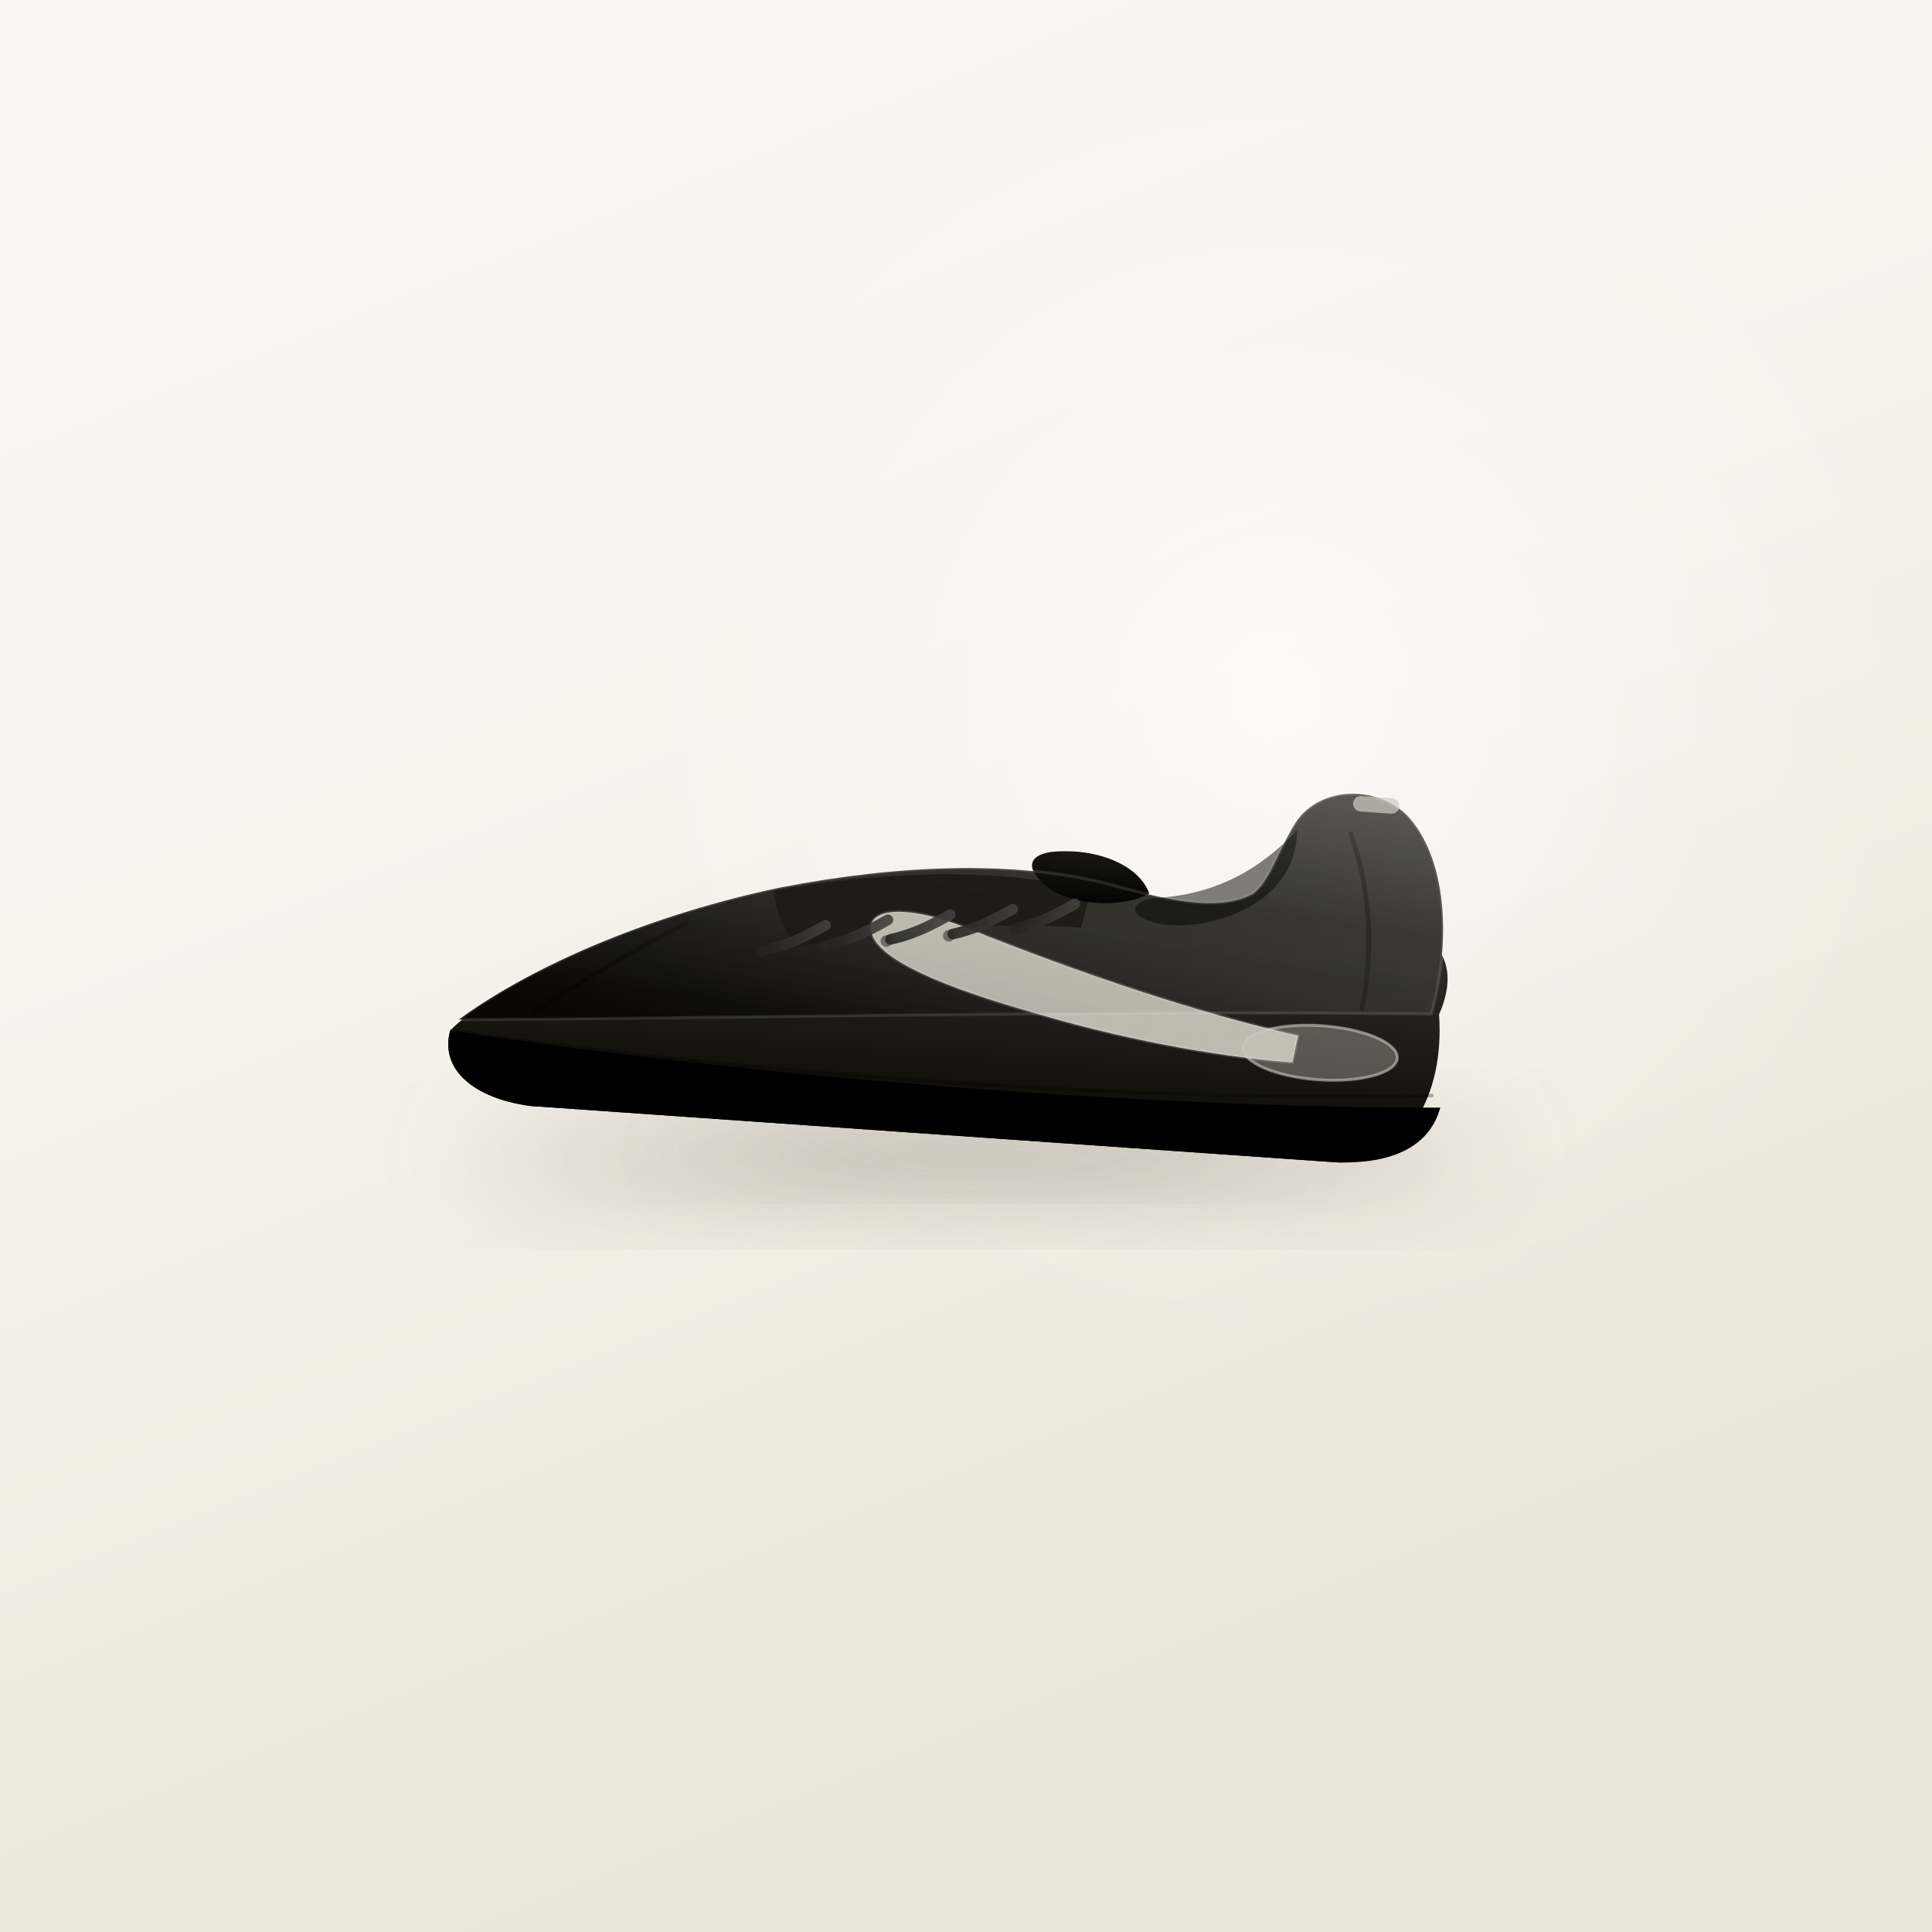
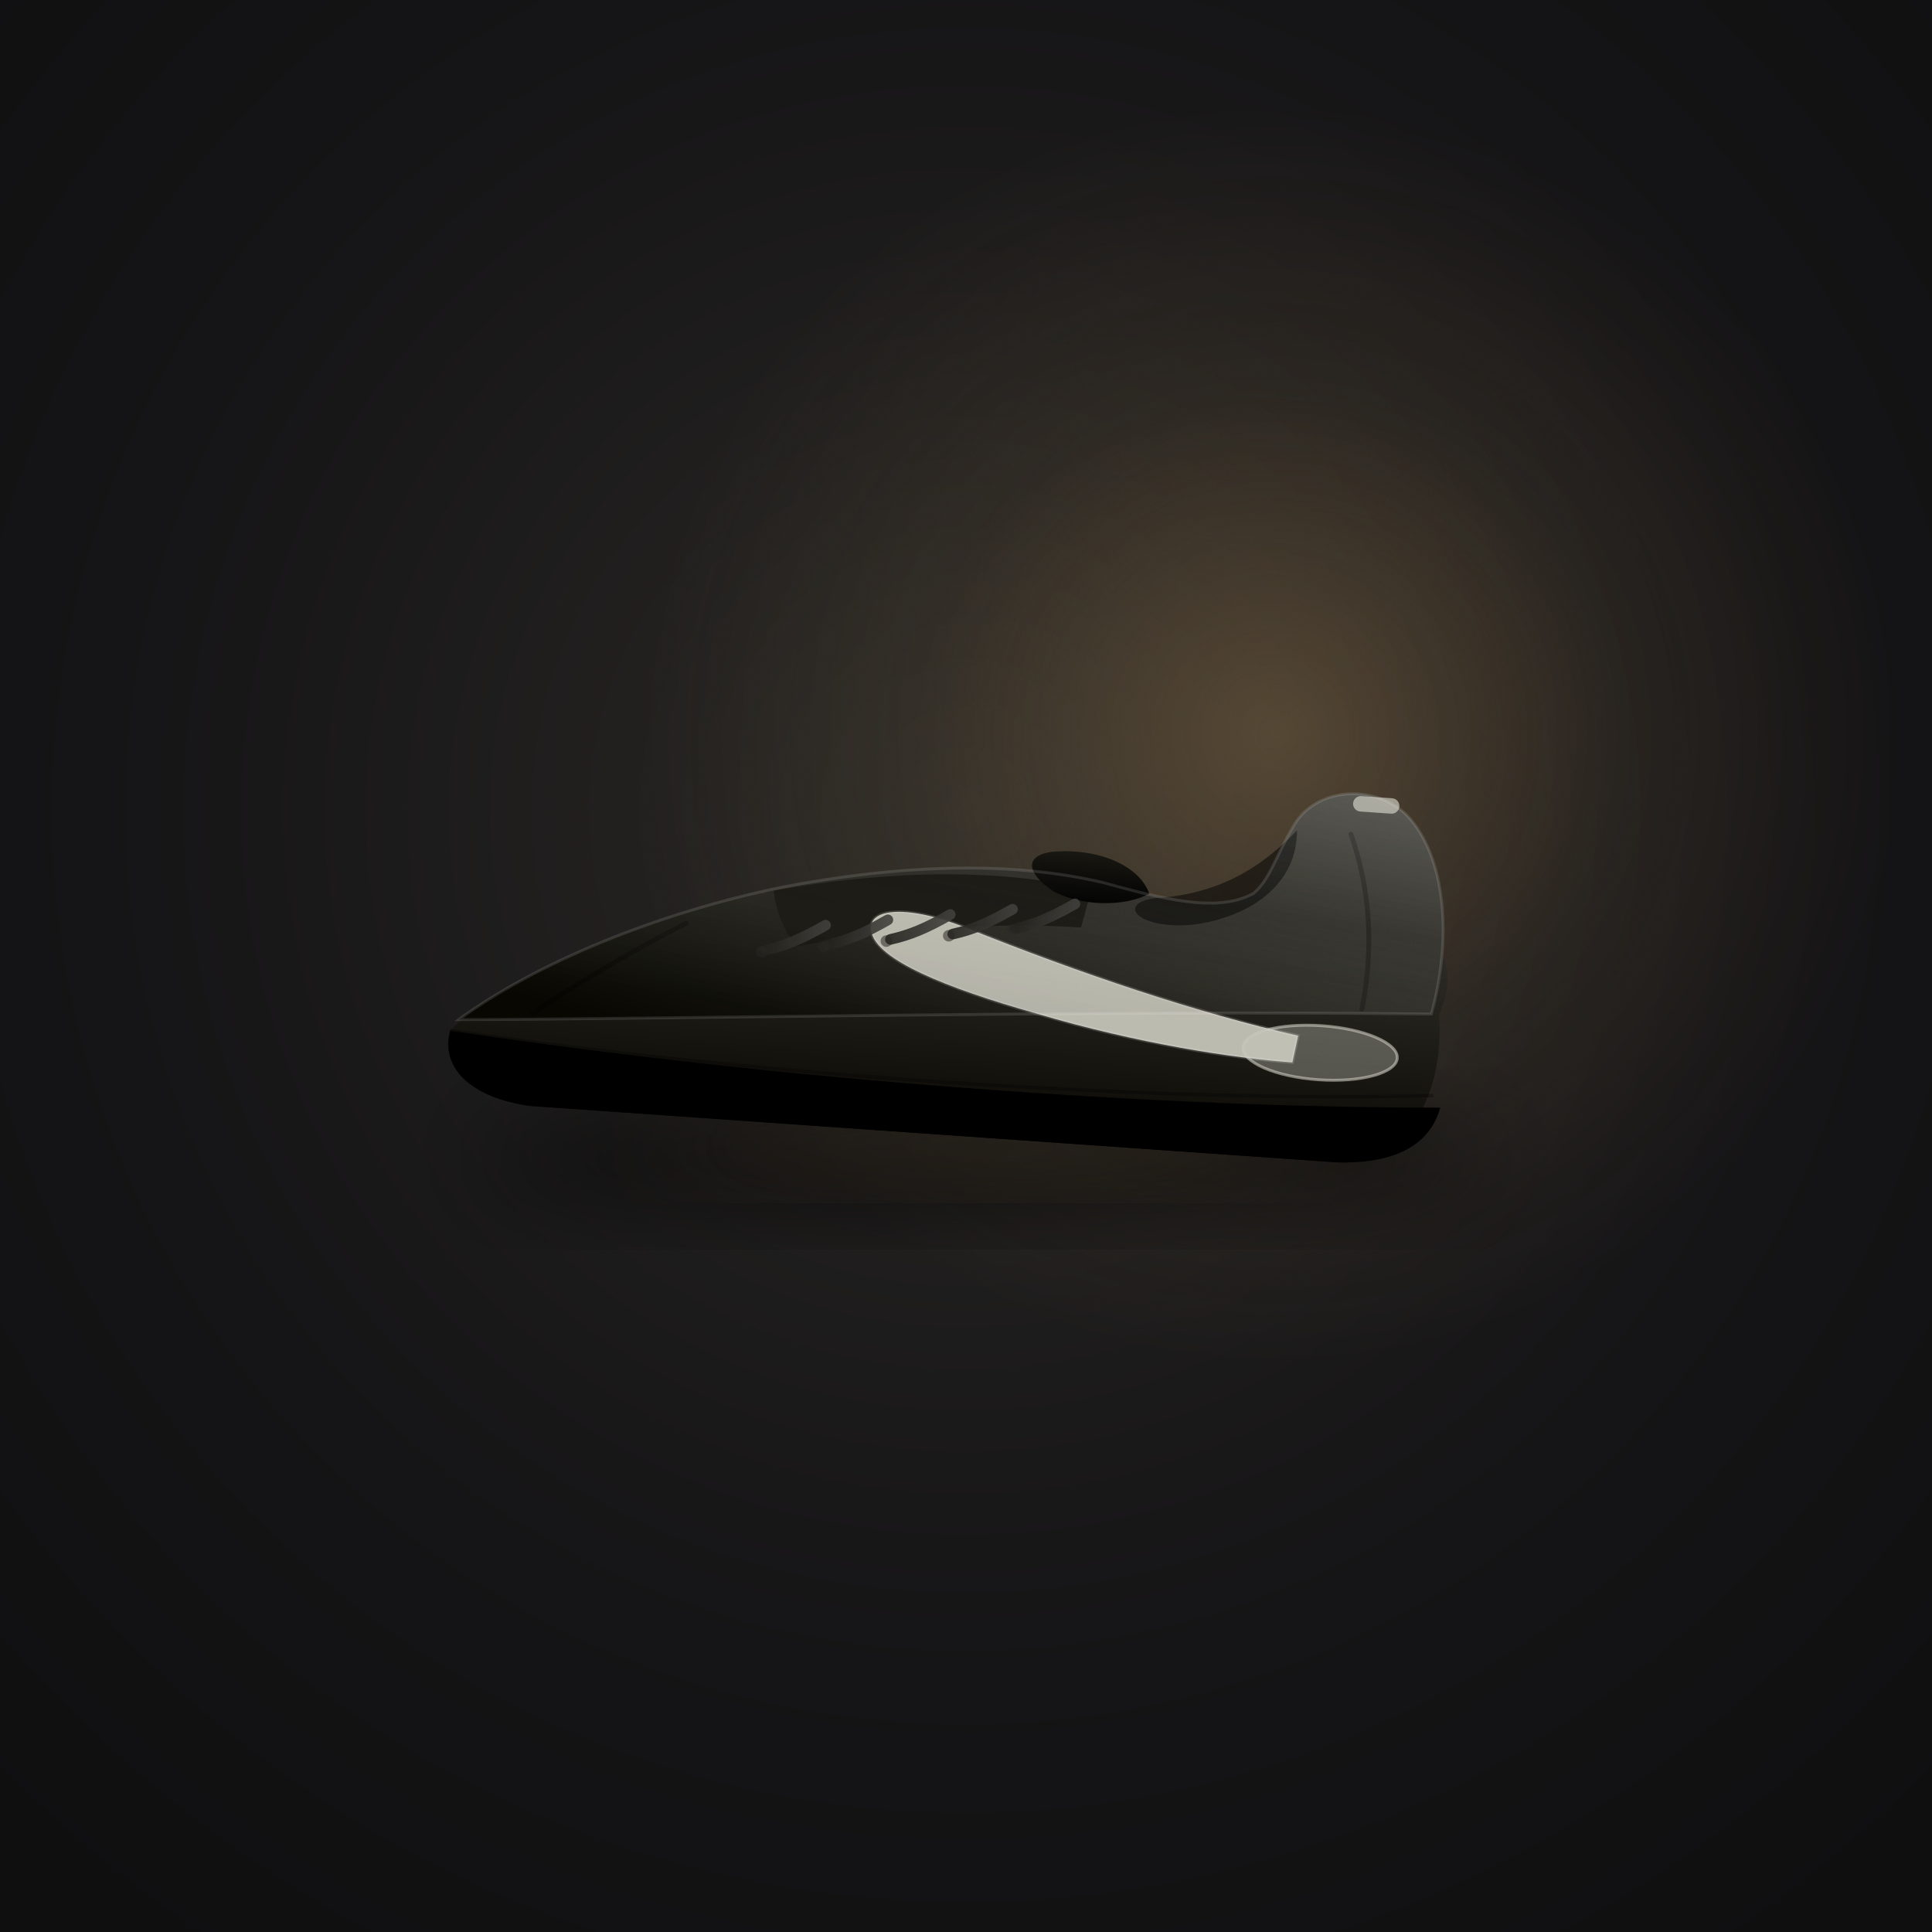
<svg xmlns="http://www.w3.org/2000/svg" viewBox="0 0 1000 1000" width="1000" height="1000" role="img">
  <defs>
-     <linearGradient id="bg" x1="0" y1="0" x2="0.4" y2="1">
-       <stop offset="0" stop-color="#faf8f3" />
-       <stop offset="0.5" stop-color="#f5f2ea" />
-       <stop offset="1" stop-color="#eae5d9" />
-     </linearGradient>
+     <radialGradient id="bg" cx="0.5" cy="0.42" r="0.72">
+       <stop offset="0" stop-color="#2a2825" />
+       <stop offset="0.62" stop-color="#151416" />
+       <stop offset="1" stop-color="#0f0f10" />
+     </radialGradient>
    <radialGradient id="bloom">
-       <stop offset="0" stop-color="#ffffff" stop-opacity="0.75" />
-       <stop offset="0.55" stop-color="#ffffff" stop-opacity="0.2" />
-       <stop offset="1" stop-color="#ffffff" stop-opacity="0" />
+       <stop offset="0" stop-color="#c9a063" stop-opacity="0.3" />
+       <stop offset="0.55" stop-color="#c9a063" stop-opacity="0.08" />
+       <stop offset="1" stop-color="#c9a063" stop-opacity="0" />
    </radialGradient>
    <linearGradient id="upperGrad" x1="0.1" y1="0" x2="0.8" y2="1">
      <stop offset="0" stop-color="#45443e" />
      <stop offset="0.5" stop-color="#2b2a24" />
      <stop offset="1" stop-color="#090802" />
    </linearGradient>
    <linearGradient id="midGrad" x1="0" y1="0" x2="0" y2="1">
      <stop offset="0" stop-color="#31302b" />
      <stop offset="1" stop-color="#090803" />
    </linearGradient>
    <linearGradient id="soleGrad" x1="0" y1="0" x2="0" y2="1">
      <stop offset="0" stop-color="#010000" />
      <stop offset="1" stop-color="#000000" />
    </linearGradient>
    <linearGradient id="collarGrad" x1="0" y1="0" x2="0" y2="1">
      <stop offset="0" stop-color="#191812" />
      <stop offset="1" stop-color="#000000" />
    </linearGradient>
    <linearGradient id="lace" x1="0" y1="0" x2="1" y2="0">
      <stop offset="0" stop-color="#3d3c37" />
      <stop offset="1" stop-color="#1f1e19" />
    </linearGradient>
    <linearGradient id="sheen" x1="0" y1="0" x2="0.3" y2="1">
      <stop offset="0" stop-color="#ffffff" stop-opacity="0.22" />
      <stop offset="0.45" stop-color="#ffffff" stop-opacity="0.02" />
      <stop offset="1" stop-color="#000000" stop-opacity="0.18" />
    </linearGradient>
    <filter id="soft" x="-40%" y="-40%" width="180%" height="180%">
      <feGaussianBlur stdDeviation="26" />
    </filter>
    <filter id="grain">
      <feTurbulence type="fractalNoise" baseFrequency="0.9" numOctaves="3" seed="44" />
      <feColorMatrix type="saturate" values="0" />
    </filter>
  </defs>
  <rect width="1000" height="1000" fill="url(#bg)" />
-   <circle cx="660" cy="360" r="340" fill="url(#bloom)" />
-   <ellipse cx="508" cy="600" rx="262" ry="26" fill="#8a8378" opacity="0.34" filter="url(#soft)" />
-   <ellipse cx="508" cy="596" rx="150" ry="15" fill="#6b6459" opacity="0.24" filter="url(#soft)" />
+   <circle cx="660" cy="380" r="330" fill="url(#bloom)" />
+   <ellipse cx="508" cy="600" rx="262" ry="26" fill="#000" opacity="0.6" filter="url(#soft)" />
+   <ellipse cx="508" cy="594" rx="160" ry="16" fill="#c9a063" opacity="0.14" filter="url(#soft)" />
  <g transform="">
    <g transform="scale(-1 1) translate(-1000 0)">
      <g transform="rotate(-4 500 500)">
        <g transform="translate(150 250)">
          <path d="M104 258 C94 230, 108 214, 138 212 L470 242 C545 256, 596 280, 614 302 C618 322, 600 336, 570 338 L150 338 C116 336, 98 300, 104 258 Z" fill="url(#midGrad)" />
          <ellipse cx="164" cy="282" rx="40" ry="14" fill="#c9c8bc" opacity="0.35" />
          <ellipse cx="164" cy="282" rx="40" ry="14" fill="none" stroke="#c9c8bc" stroke-opacity="0.6" stroke-width="1.5" />
          <path d="M100 306 C104 326, 122 337, 152 338 L570 338 C600 336, 618 322, 614 302 C440 316, 240 316, 100 306 Z" fill="url(#soleGrad)" />
          <path d="M104 300 C250 314, 460 314, 614 302" fill="none" stroke="#000" stroke-opacity="0.3" stroke-width="1.8" />
          <path d="M108 258 C100 218, 106 176, 128 156 C146 141, 176 145, 186 166 C194 182, 196 194, 204 202 C222 214, 252 208, 282 202 C330 194, 388 200, 448 216 C512 234, 572 264, 610 296 C500 288, 280 268, 108 258 Z" fill="url(#upperGrad)" />
          <path d="M288 206 C340 198, 396 204, 452 218 C450 230, 444 240, 438 246 C384 232, 330 226, 292 226 Z" fill="#15140e" opacity="0.85" />
          <path d="M176 274 C228 266, 290 250, 352 230 C384 220, 404 224, 400 236 C396 250, 360 262, 312 272 C258 284, 208 288, 178 288 Z" fill="#c9c8bc" opacity="0.92" />
          <path d="M176 274 C228 266, 290 250, 352 230 C384 220, 404 224, 400 236 C396 250, 360 262, 312 272 C258 284, 208 288, 178 288 Z" fill="none" stroke="#fff" stroke-opacity="0.16" stroke-width="1.5" />
          <path d="M496 238 C526 256, 554 276, 572 290" fill="none" stroke="#000" stroke-opacity="0.3" stroke-width="2.5" stroke-linecap="round" />
          <path d="M156 168 C144 196, 140 226, 144 258" fill="none" stroke="#000" stroke-opacity="0.26" stroke-width="2.5" stroke-linecap="round" />
          <path d="M258 206 C264 192, 286 184, 310 188 C324 191, 322 200, 308 208 C294 215, 270 214, 258 206 Z" fill="url(#collarGrad)" />
          <path d="M184 168 C202 190, 224 204, 254 208 C276 212, 262 226, 232 220 C202 213, 182 194, 184 168 Z" fill="#000" fill-opacity="0.5" />
          <path d="M296 214 C308 222, 316 226, 326 229" stroke="url(#lace)" stroke-width="5.5" stroke-linecap="round" fill="none" opacity="0.9" />
          <circle cx="328" cy="230" r="3" fill="#24231f" opacity="0.55" />
          <path d="M328 219 C340 227, 348 231, 358 234" stroke="url(#lace)" stroke-width="5.5" stroke-linecap="round" fill="none" opacity="0.9" />
          <circle cx="360" cy="235" r="3" fill="#24231f" opacity="0.55" />
          <path d="M360 224 C372 232, 380 236, 390 239" stroke="url(#lace)" stroke-width="5.5" stroke-linecap="round" fill="none" opacity="0.9" />
          <circle cx="392" cy="240" r="3" fill="#24231f" opacity="0.55" />
          <path d="M392 229 C404 237, 412 241, 422 244" stroke="url(#lace)" stroke-width="5.5" stroke-linecap="round" fill="none" opacity="0.9" />
          <circle cx="424" cy="245" r="3" fill="#24231f" opacity="0.55" />
          <path d="M424 234 C436 242, 444 246, 454 249" stroke="url(#lace)" stroke-width="5.5" stroke-linecap="round" fill="none" opacity="0.9" />
          <circle cx="456" cy="250" r="3" fill="#24231f" opacity="0.55" />
          <rect x="132" y="148" width="24" height="8" rx="4" fill="#c9c8bc" opacity="0.7" />
          <path d="M108 258 C100 218, 106 176, 128 156 C146 141, 176 145, 186 166 C194 182, 196 194, 204 202 C222 214, 252 208, 282 202 C330 194, 388 200, 448 216 C512 234, 572 264, 610 296 C500 288, 280 268, 108 258 Z" fill="url(#sheen)" opacity="0.5" />
          <path d="M108 258 C100 218, 106 176, 128 156 C146 141, 176 145, 186 166 C194 182, 196 194, 204 202 C222 214, 252 208, 282 202 C330 194, 388 200, 448 216 C512 234, 572 264, 610 296 C500 288, 280 268, 108 258 Z" fill="none" stroke="#fff" stroke-opacity="0.12" stroke-width="1.5" />
        </g>
      </g>
    </g>
  </g>
  <rect width="1000" height="1000" filter="url(#grain)" opacity="0.045" style="mix-blend-mode:overlay" />
</svg>
